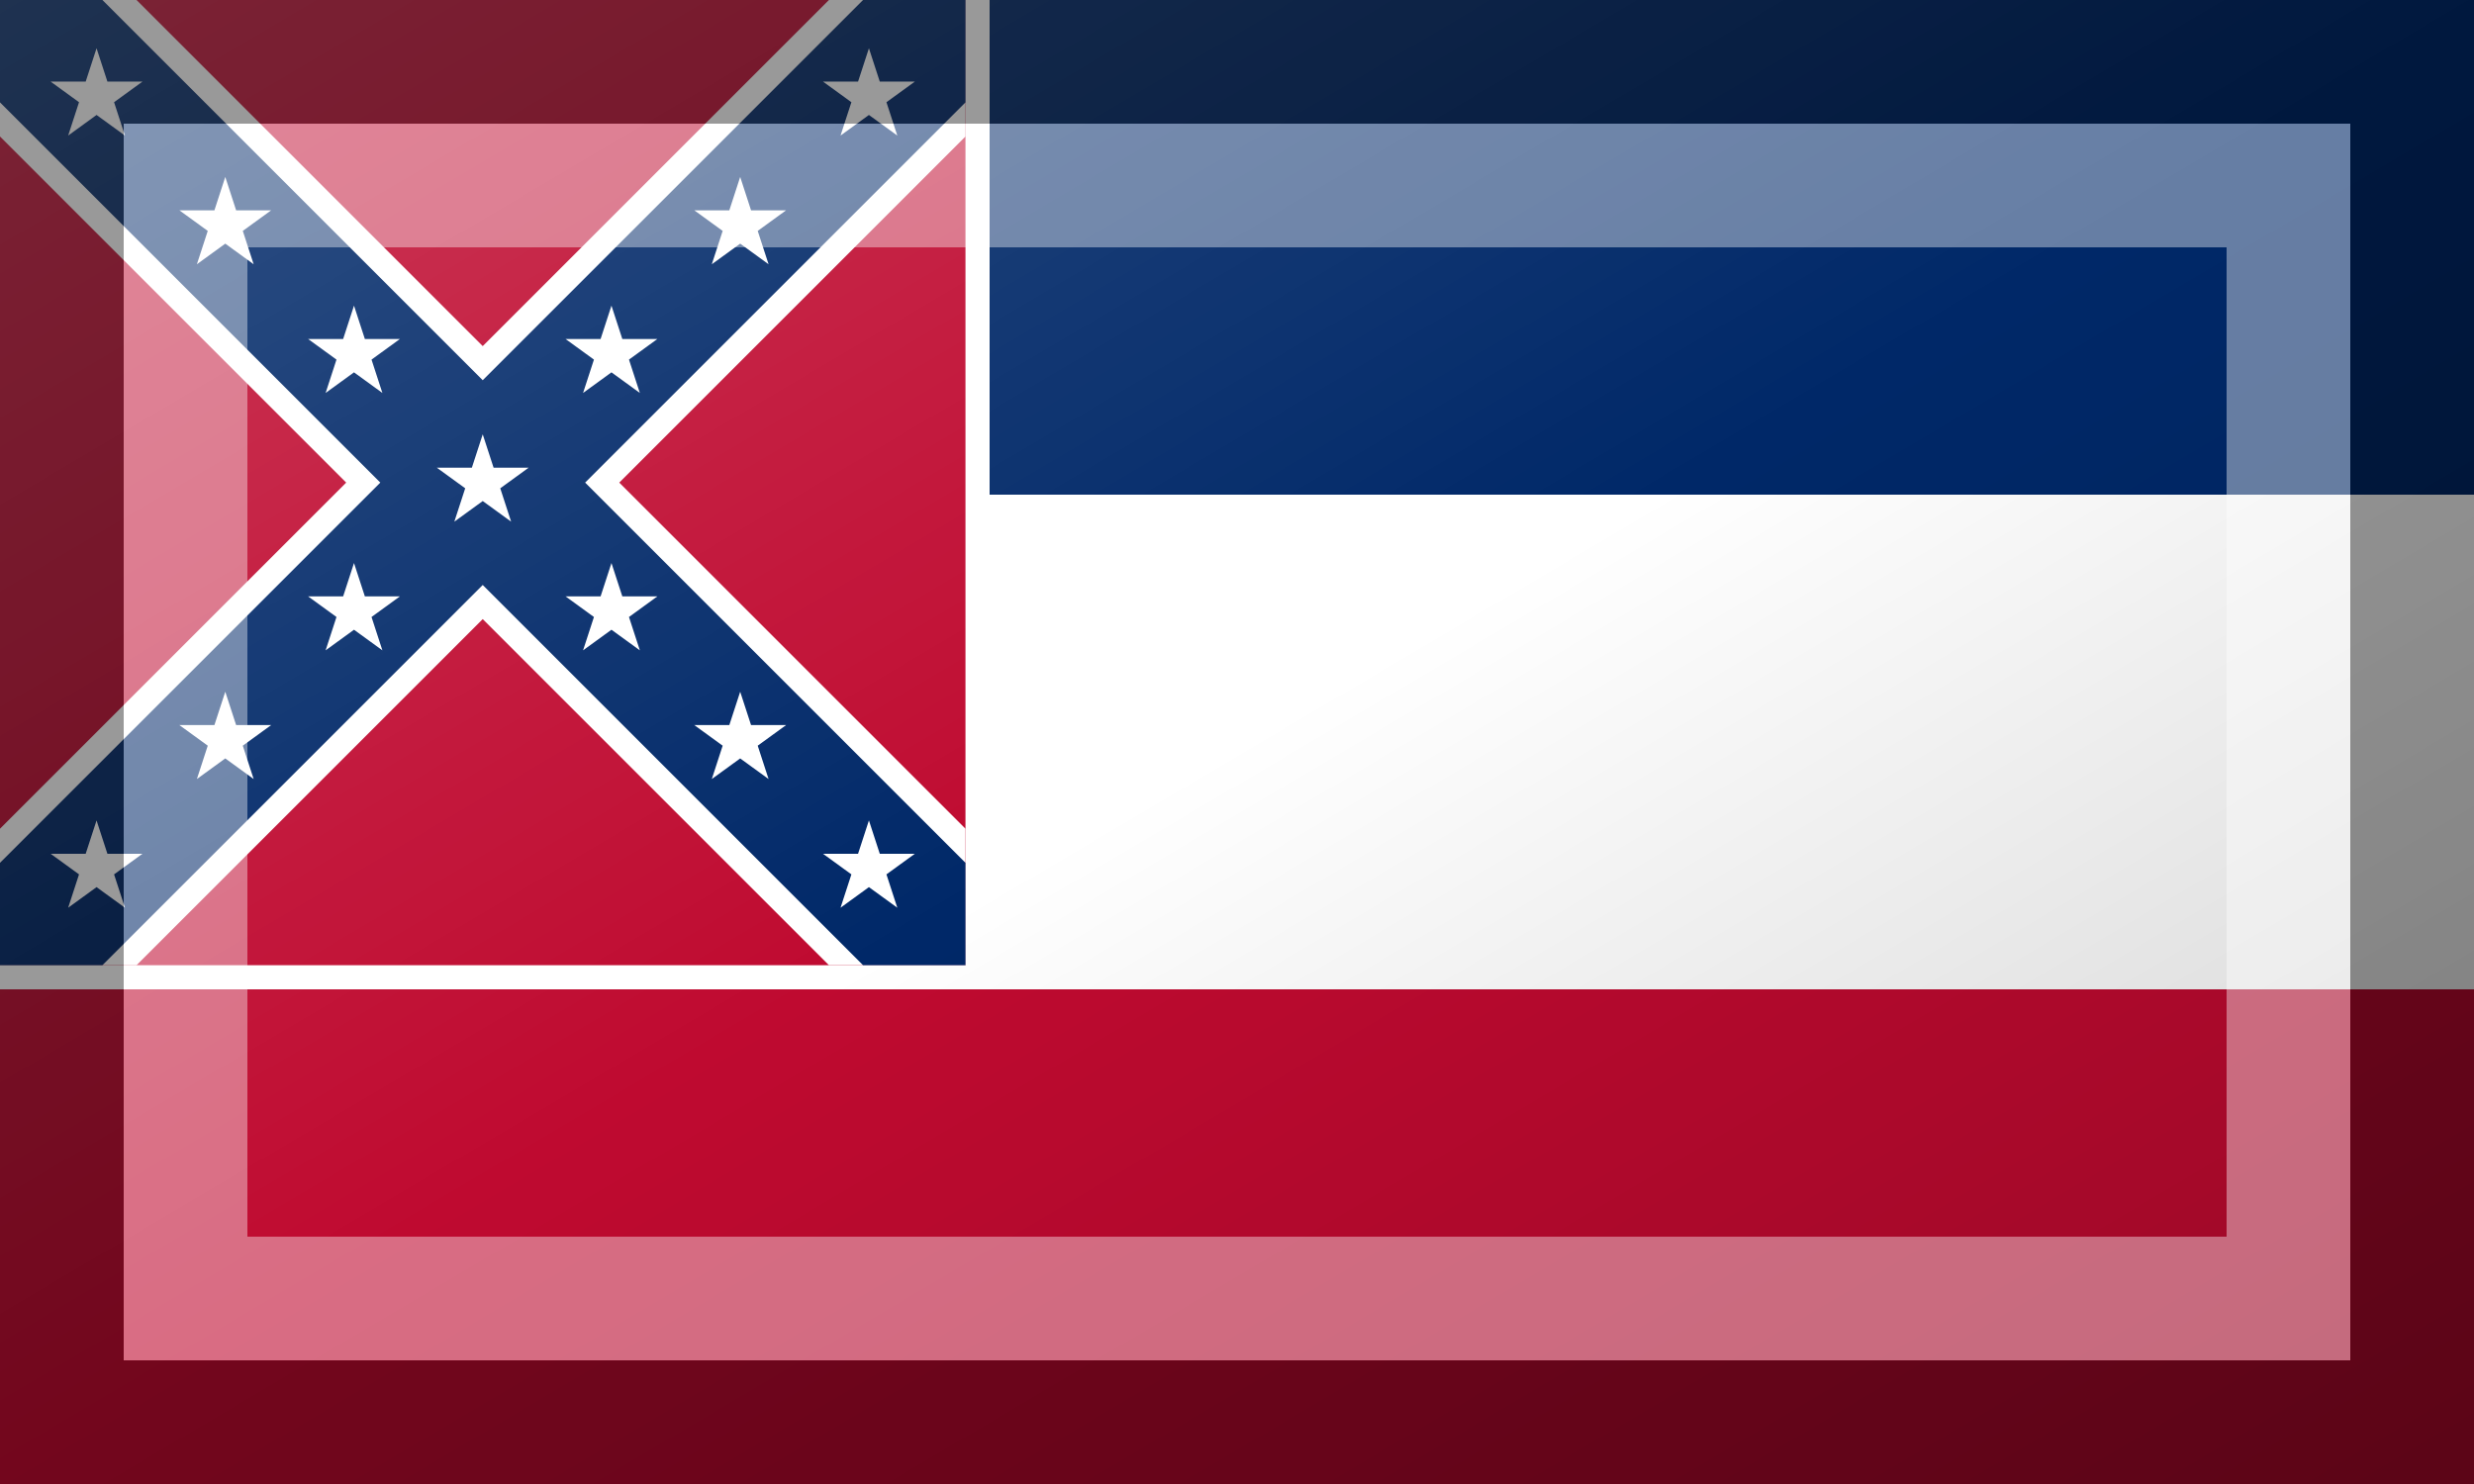
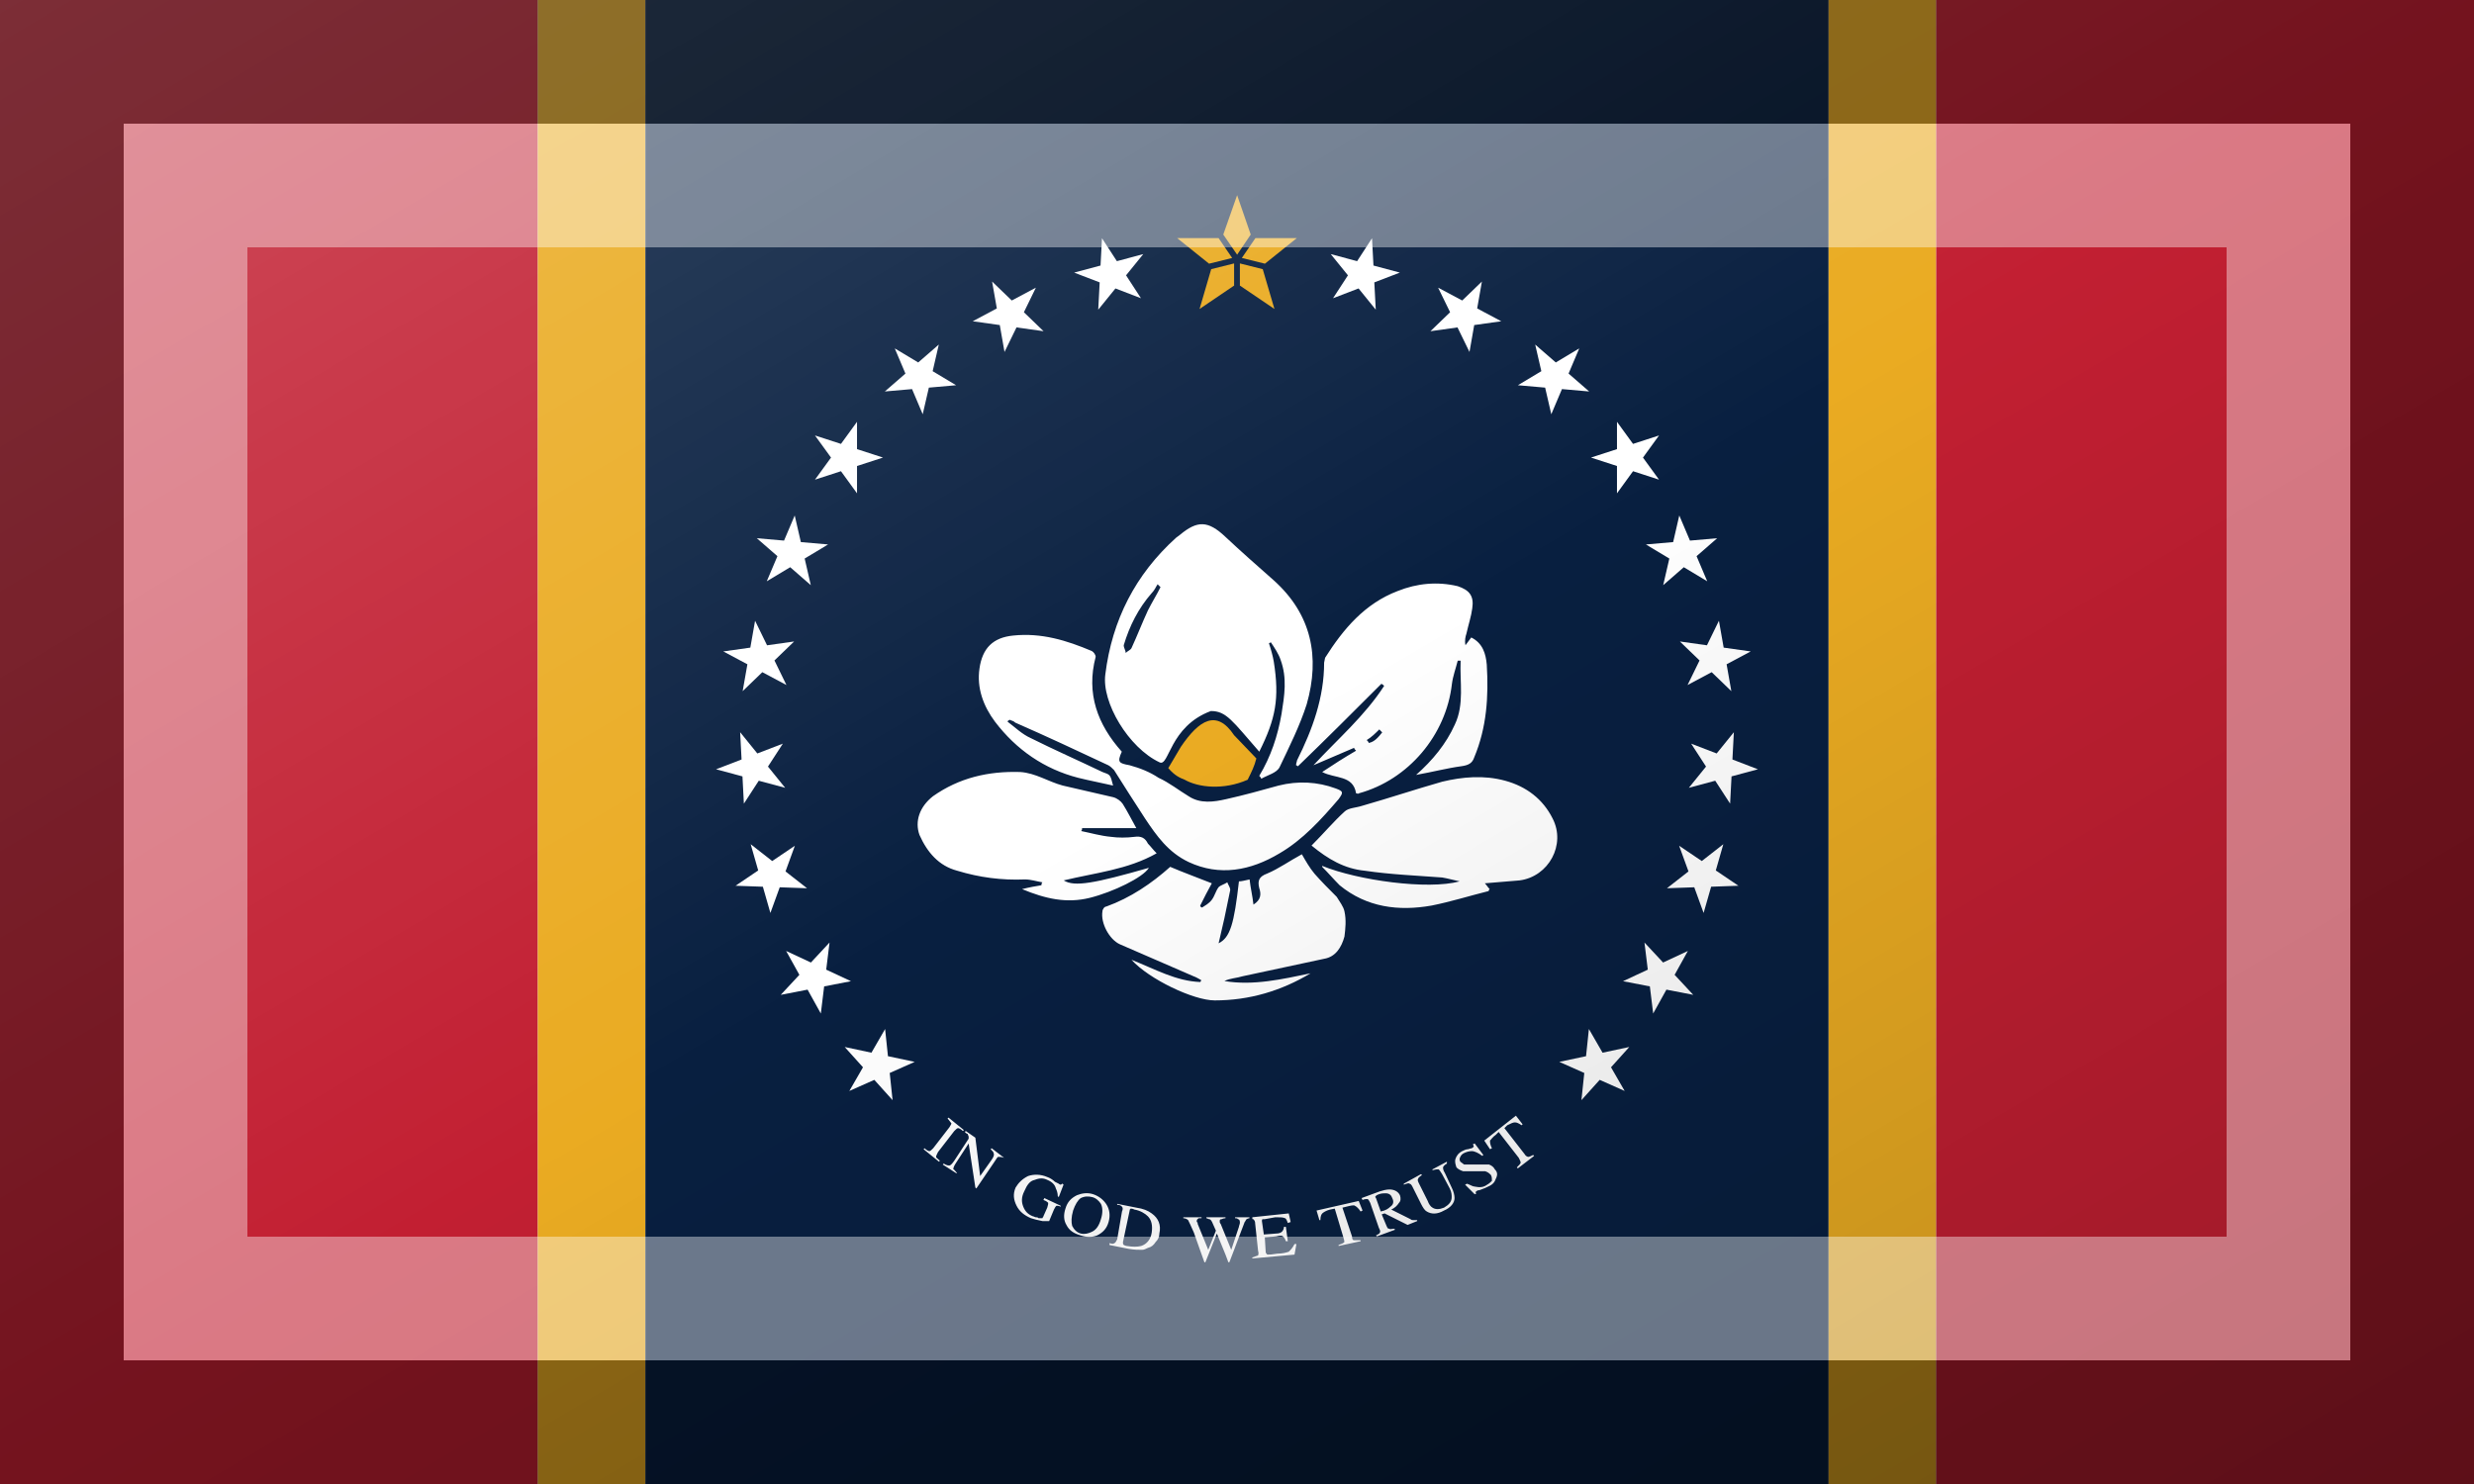
<svg xmlns="http://www.w3.org/2000/svg" xmlns:xlink="http://www.w3.org/1999/xlink" version="1.1" width="600" height="360" viewBox="0 0 600 360">
  <style>
- .blue{fill:rgb(0,40,104);}
- .red{fill:rgb(191,10,48);}
+ .blue{fill:rgb(8,31,64);}
+ .red{fill:rgb(194,31,50);}
.white{fill:rgb(255,255,255);}
+ .yellow{fill:rgb(234,171,34);}
</style>
  <defs>
+     <path id="magnolia" d="M -0.222 0.162 C -0.214 0.16 -0.208 0.159 -0.202 0.158 C -0.202 0.157 -0.202 0.156 -0.201 0.155 C -0.207 0.154 -0.213 0.152 -0.219 0.152 C -0.243 0.153 -0.266 0.15 -0.289 0.143 C -0.308 0.138 -0.32 0.124 -0.328 0.106 C -0.333 0.092 -0.328 0.077 -0.314 0.066 C -0.287 0.047 -0.257 0.04 -0.224 0.041 C -0.208 0.042 -0.195 0.051 -0.18 0.055 C -0.163 0.059 -0.145 0.063 -0.128 0.067 C -0.124 0.068 -0.12 0.071 -0.118 0.074 C -0.113 0.082 -0.109 0.09 -0.104 0.099 C -0.123 0.099 -0.142 0.099 -0.16 0.099 C -0.16 0.1 -0.16 0.101 -0.161 0.102 C -0.151 0.104 -0.141 0.107 -0.13 0.108 C -0.123 0.109 -0.114 0.109 -0.106 0.108 C -0.099 0.107 -0.095 0.109 -0.092 0.115 C -0.089 0.118 -0.087 0.121 -0.083 0.125 C -0.113 0.142 -0.146 0.145 -0.179 0.153 C -0.168 0.16 -0.147 0.156 -0.091 0.14 C -0.097 0.15 -0.128 0.165 -0.152 0.171 C -0.176 0.177 -0.198 0.172 -0.222 0.162 Z M -0.069 0.139 C -0.055 0.145 -0.041 0.15 -0.026 0.156 C -0.03 0.163 -0.034 0.171 -0.038 0.179 C -0.038 0.18 -0.037 0.181 -0.036 0.181 C -0.033 0.179 -0.029 0.177 -0.026 0.173 C -0.023 0.169 -0.022 0.164 -0.019 0.16 C -0.017 0.158 -0.013 0.157 -0.01 0.155 C -0.009 0.158 -0.007 0.16 -0.007 0.163 C -0.009 0.173 -0.011 0.182 -0.013 0.192 C -0.015 0.201 -0.017 0.209 -0.019 0.218 C -0.007 0.212 -0.003 0.198 0.002 0.154 C 0.005 0.154 0.008 0.153 0.013 0.152 C 0.014 0.161 0.016 0.169 0.017 0.178 C 0.025 0.173 0.025 0.167 0.023 0.161 C 0.021 0.153 0.023 0.149 0.031 0.146 C 0.043 0.141 0.054 0.133 0.067 0.126 C 0.071 0.133 0.075 0.14 0.08 0.146 C 0.087 0.154 0.095 0.162 0.103 0.17 C 0.106 0.175 0.11 0.18 0.111 0.185 C 0.113 0.194 0.112 0.203 0.111 0.211 C 0.108 0.222 0.102 0.232 0.09 0.234 C 0.062 0.24 0.034 0.246 0.006 0.252 C -2.9999763E-4 0.254 -0.007 0.254 -0.013 0.257 C 0.017 0.262 0.047 0.255 0.076 0.249 C 0.046 0.267 0.013 0.277 -0.023 0.277 C -0.045 0.277 -0.091 0.255 -0.109 0.235 C -0.084 0.245 -0.063 0.257 -0.038 0.258 C -0.037 0.257 -0.037 0.256 -0.037 0.256 C -0.039 0.255 -0.042 0.253 -0.045 0.252 C -0.07 0.241 -0.096 0.23 -0.121 0.219 C -0.132 0.214 -0.141 0.197 -0.139 0.185 C -0.139 0.183 -0.137 0.18 -0.135 0.18 C -0.11 0.171 -0.088 0.156 -0.069 0.139 Z M 0.088 0.138 C 0.125 0.153 0.197 0.163 0.23 0.154 C 0.225 0.153 0.218 0.151 0.212 0.15 C 0.186 0.148 0.159 0.147 0.132 0.143 C 0.111 0.141 0.094 0.131 0.077 0.117 C 0.089 0.105 0.1 0.092 0.111 0.082 C 0.115 0.078 0.123 0.078 0.129 0.076 C 0.157 0.068 0.184 0.059 0.212 0.051 C 0.233 0.046 0.255 0.044 0.277 0.05 C 0.299 0.056 0.316 0.069 0.326 0.089 C 0.34 0.116 0.322 0.149 0.292 0.153 C 0.281 0.154 0.269 0.155 0.256 0.156 C 0.258 0.158 0.259 0.16 0.261 0.162 C 0.26 0.163 0.26 0.163 0.26 0.164 C 0.24 0.169 0.221 0.175 0.201 0.179 C 0.167 0.185 0.134 0.181 0.106 0.158 C 0.1 0.152 0.094 0.145 0.088 0.139 Z M 0.228 -0.074 C 0.226 -0.066 0.223 -0.058 0.222 -0.05 C 0.216 0.003 0.177 0.049 0.126 0.063 C 0.125 0.064 0.124 0.063 0.123 0.063 C 0.12 0.044 0.101 0.048 0.088 0.041 C 0.1 0.033 0.111 0.026 0.123 0.019 C 0.122 0.018 0.121 0.017 0.121 0.016 C 0.107 0.022 0.093 0.028 0.079 0.034 C 0.104 0.007 0.132 -0.017 0.152 -0.048 C 0.151 -0.049 0.15 -0.05 0.149 -0.05 C 0.121 -0.022 0.092 0.007 0.063 0.035 C 0.062 0.035 0.062 0.034 0.061 0.034 C 0.061 0.032 0.062 0.03 0.062 0.029 C 0.078 -0.003 0.09 -0.036 0.09 -0.072 C 0.09 -0.073 0.091 -0.076 0.091 -0.077 C 0.11 -0.107 0.132 -0.133 0.166 -0.146 C 0.186 -0.154 0.207 -0.156 0.228 -0.151 C 0.24 -0.147 0.245 -0.141 0.243 -0.128 C 0.242 -0.12 0.239 -0.111 0.237 -0.102 C 0.236 -0.099 0.235 -0.095 0.236 -0.09 C 0.238 -0.093 0.24 -0.095 0.242 -0.098 C 0.254 -0.092 0.257 -0.081 0.258 -0.07 C 0.26 -0.037 0.258 -0.005 0.245 0.026 C 0.243 0.032 0.239 0.034 0.232 0.035 C 0.217 0.037 0.202 0.041 0.185 0.044 C 0.202 0.029 0.216 0.012 0.225 -0.008 C 0.235 -0.029 0.23 -0.052 0.231 -0.074 C 0.23 -0.074 0.229 -0.074 0.228 -0.074 Z M 0.134 0.008 C 0.135 0.009 0.136 0.01 0.136 0.011 C 0.142 0.01 0.146 0.005 0.15 9.999983E-5 C 0.149 -8.0000015E-4 0.148 -0.002 0.147 -0.003 C 0.143 0.001 0.139 0.005 0.134 0.008 Z M -0.237 -0.011 C -0.229 -0.005 -0.222 0.002 -0.213 0.006 C -0.189 0.018 -0.164 0.029 -0.139 0.041 C -0.131 0.044 -0.131 0.043 -0.128 0.055 C -0.141 0.052 -0.152 0.05 -0.164 0.047 C -0.199 0.038 -0.228 0.018 -0.25 -0.011 C -0.262 -0.027 -0.269 -0.046 -0.266 -0.066 C -0.263 -0.087 -0.252 -0.098 -0.231 -0.1 C -0.202 -0.103 -0.176 -0.095 -0.15 -0.084 C -0.148 -0.083 -0.146 -0.08 -0.146 -0.078 C -0.156 -0.04 -0.144 -0.008 -0.119 0.02 C -0.124 0.031 -0.122 0.032 -0.111 0.034 C -0.1 0.037 -0.09 0.041 -0.081 0.047 C -0.07 0.052 -0.06 0.06 -0.05 0.066 C -0.038 0.074 -0.024 0.072 -0.011 0.069 C 0.007 0.065 0.025 0.06 0.043 0.055 C 0.063 0.05 0.083 0.051 0.102 0.058 C 0.11 0.061 0.11 0.062 0.105 0.069 C 0.087 0.09 0.068 0.111 0.044 0.125 C 0.014 0.143 -0.018 0.149 -0.05 0.134 C -0.071 0.124 -0.083 0.107 -0.095 0.089 C -0.106 0.072 -0.117 0.055 -0.127 0.039 C -0.129 0.037 -0.131 0.035 -0.133 0.034 C -0.165 0.019 -0.197 0.004 -0.229 -0.01 C -0.231 -0.012 -0.233 -0.012 -0.235 -0.013 C -0.236 -0.012 -0.237 -0.012 -0.237 -0.011 Z M 0.038 -0.157 C 0.021 -0.172 0.004 -0.187 -0.012 -0.202 C -0.03 -0.219 -0.041 -0.219 -0.059 -0.204 C -0.06 -0.203 -0.062 -0.202 -0.063 -0.201 C -0.105 -0.163 -0.129 -0.116 -0.136 -0.06 C -0.14 -0.031 -0.112 0.016 -0.08 0.031 C -0.07 0.036 -0.07 -0.006 -0.027 -0.022 C -0.011 -0.022 -0.005 -0.012 0.023 0.02 C 0.04 -0.014 0.044 -0.035 0.038 -0.073 C 0.037 -0.079 0.035 -0.086 0.033 -0.092 L 0.035 -0.093 C 0.039 -0.087 0.043 -0.081 0.045 -0.075 C 0.052 -0.056 0.049 -0.038 0.046 -0.019 C 0.042 0.004 0.035 0.025 0.023 0.045 C 0.024 0.046 0.025 0.047 0.025 0.048 C 0.032 0.044 0.041 0.042 0.044 0.036 C 0.054 0.015 0.065 -0.007 0.072 -0.029 C 0.086 -0.078 0.077 -0.122 0.038 -0.157 Z M -0.092 -0.126 C -0.098 -0.113 -0.103 -0.1 -0.109 -0.087 C -0.11 -0.085 -0.113 -0.084 -0.115 -0.082 C -0.115 -0.085 -0.117 -0.087 -0.117 -0.09 C -0.111 -0.11 -0.102 -0.128 -0.088 -0.144 C -0.085 -0.147 -0.084 -0.15 -0.082 -0.153 C -0.081 -0.152 -0.08 -0.151 -0.079 -0.15 C -0.083 -0.142 -0.088 -0.134 -0.092 -0.126 Z" />
+     <path id="magnolia2" d="M -0.071 0.037 L -0.058 0.015 C -0.039 -0.013 -0.021 -0.024 -0.003 0.003 L 0.02 0.027 C 0.018 0.035 0.015 0.041 0.011 0.049 C -0.014 0.06 -0.04 0.057 -0.054 0.049 C -0.059 0.047 -0.064 0.045 -0.071 0.037 Z" />
    <path id="star" d="M 0.0 -1.0 L 0.225 -0.309 L 0.951 -0.309 L 0.363 0.118 L 0.588 0.809 L 0.0 0.382 L -0.588 0.809 L -0.363 0.118 L -0.951 -0.309 L -0.225 -0.309 Z" />
+     <path id="star2" d="M 0.218 -0.374 L 0.002 -1 L -0.218 -0.374 L 0.002 -0.054 Z M -0.41 0.176 L -0.595 0.809 L -0.046 0.437 V 0.085 L -0.41 0.176 Z M -0.293 -0.318 H -0.951 L -0.444 0.089 L -0.077 -0.002 Z M 0.444 0.089 L 0.951 -0.318 H 0.293 L 0.077 -0.002 L 0.444 0.089 Z M 0.409 0.176 L 0.046 0.085 V 0.437 L 0.595 0.809 Z" />
+     <path id="text" d="M 0.258 0.416 L 0.291 0.39 L 0.298 0.399 L 0.297 0.4 C 0.294 0.398 0.292 0.397 0.29 0.397 C 0.288 0.397 0.286 0.398 0.282 0.4 L 0.279 0.403 L 0.3 0.43 C 0.301 0.432 0.303 0.433 0.304 0.433 C 0.305 0.433 0.307 0.432 0.309 0.431 L 0.31 0.432 L 0.293 0.445 L 0.292 0.444 C 0.294 0.442 0.296 0.44 0.296 0.439 C 0.296 0.438 0.295 0.436 0.294 0.434 L 0.273 0.407 L 0.27 0.41 C 0.267 0.412 0.265 0.415 0.264 0.416 C 0.264 0.418 0.264 0.42 0.266 0.424 L 0.264 0.425 Z M 0.24 0.461 C 0.243 0.462 0.246 0.464 0.248 0.464 C 0.253 0.465 0.257 0.465 0.261 0.462 C 0.263 0.461 0.265 0.459 0.266 0.458 C 0.266 0.456 0.266 0.454 0.265 0.452 C 0.263 0.45 0.262 0.449 0.259 0.448 C 0.258 0.448 0.255 0.448 0.25 0.448 L 0.242 0.448 C 0.24 0.448 0.238 0.448 0.236 0.448 C 0.233 0.447 0.231 0.446 0.229 0.444 C 0.228 0.441 0.227 0.438 0.228 0.435 C 0.229 0.432 0.231 0.429 0.235 0.427 C 0.237 0.426 0.239 0.425 0.241 0.425 C 0.244 0.424 0.245 0.424 0.245 0.424 C 0.246 0.423 0.247 0.423 0.247 0.422 C 0.247 0.422 0.247 0.421 0.246 0.42 L 0.248 0.419 L 0.257 0.431 L 0.256 0.432 C 0.252 0.429 0.248 0.427 0.245 0.427 C 0.242 0.427 0.239 0.428 0.237 0.429 C 0.235 0.43 0.234 0.431 0.233 0.433 C 0.232 0.435 0.232 0.436 0.233 0.438 C 0.234 0.439 0.236 0.44 0.237 0.441 C 0.239 0.441 0.241 0.441 0.244 0.441 L 0.252 0.441 C 0.257 0.441 0.261 0.441 0.263 0.441 C 0.266 0.442 0.268 0.444 0.269 0.446 C 0.272 0.449 0.272 0.452 0.27 0.456 C 0.269 0.459 0.267 0.462 0.262 0.464 C 0.26 0.465 0.258 0.466 0.255 0.467 C 0.253 0.468 0.251 0.468 0.251 0.468 C 0.25 0.469 0.249 0.469 0.249 0.47 C 0.249 0.47 0.249 0.471 0.25 0.471 L 0.248 0.472 L 0.238 0.462 Z M 0.192 0.451 L 0.193 0.452 C 0.19 0.454 0.189 0.455 0.189 0.456 C 0.188 0.457 0.189 0.459 0.19 0.461 L 0.199 0.479 C 0.2 0.482 0.202 0.485 0.204 0.486 C 0.207 0.488 0.211 0.488 0.216 0.486 C 0.221 0.483 0.224 0.48 0.224 0.475 C 0.224 0.473 0.224 0.47 0.222 0.466 L 0.214 0.451 C 0.212 0.448 0.211 0.446 0.21 0.446 C 0.209 0.446 0.207 0.446 0.204 0.447 L 0.204 0.446 L 0.219 0.438 L 0.219 0.44 C 0.217 0.441 0.215 0.443 0.215 0.444 C 0.215 0.445 0.215 0.447 0.217 0.45 L 0.224 0.465 C 0.226 0.469 0.227 0.473 0.227 0.476 C 0.227 0.481 0.223 0.486 0.216 0.489 C 0.209 0.493 0.203 0.493 0.198 0.49 C 0.196 0.489 0.194 0.486 0.192 0.482 L 0.183 0.464 C 0.182 0.462 0.181 0.461 0.18 0.461 C 0.179 0.46 0.177 0.461 0.174 0.462 L 0.174 0.461 Z M 0.145 0.515 C 0.147 0.514 0.149 0.513 0.149 0.512 C 0.15 0.511 0.149 0.509 0.148 0.507 L 0.139 0.481 C 0.138 0.479 0.137 0.477 0.136 0.477 C 0.135 0.477 0.133 0.477 0.131 0.478 L 0.13 0.476 L 0.149 0.469 C 0.152 0.468 0.156 0.467 0.159 0.467 C 0.164 0.467 0.168 0.469 0.17 0.473 C 0.171 0.476 0.171 0.479 0.169 0.481 C 0.167 0.484 0.165 0.486 0.161 0.488 L 0.181 0.498 C 0.182 0.499 0.183 0.499 0.184 0.499 C 0.185 0.499 0.186 0.499 0.188 0.499 L 0.188 0.5 L 0.178 0.504 L 0.154 0.492 L 0.151 0.493 L 0.156 0.505 C 0.157 0.507 0.157 0.508 0.159 0.508 C 0.16 0.509 0.161 0.508 0.164 0.508 L 0.165 0.509 L 0.146 0.516 Z M 0.16 0.485 C 0.163 0.483 0.164 0.48 0.162 0.476 C 0.161 0.473 0.159 0.471 0.155 0.471 C 0.153 0.471 0.151 0.471 0.148 0.472 C 0.146 0.473 0.145 0.473 0.145 0.474 C 0.144 0.474 0.144 0.475 0.145 0.476 L 0.15 0.49 C 0.155 0.489 0.158 0.487 0.16 0.485 Z M 0.083 0.489 L 0.127 0.479 L 0.131 0.489 L 0.129 0.49 C 0.127 0.487 0.125 0.485 0.123 0.484 C 0.122 0.483 0.118 0.484 0.114 0.485 L 0.11 0.486 L 0.12 0.516 C 0.12 0.519 0.121 0.52 0.122 0.52 C 0.123 0.52 0.125 0.52 0.129 0.52 L 0.129 0.521 L 0.106 0.526 L 0.106 0.525 C 0.109 0.524 0.111 0.523 0.112 0.522 C 0.112 0.521 0.112 0.52 0.111 0.517 L 0.102 0.487 L 0.097 0.488 C 0.093 0.489 0.09 0.491 0.089 0.492 C 0.088 0.493 0.087 0.495 0.087 0.499 L 0.086 0.499 Z M 0.016 0.538 C 0.019 0.537 0.021 0.536 0.022 0.536 C 0.022 0.535 0.023 0.534 0.022 0.531 L 0.019 0.503 C 0.019 0.5 0.018 0.499 0.017 0.498 C 0.016 0.498 0.016 0.498 0.016 0.497 L 0.016 0.496 L 0.054 0.492 L 0.056 0.501 L 0.053 0.502 C 0.052 0.499 0.051 0.497 0.05 0.497 C 0.048 0.496 0.045 0.496 0.04 0.496 L 0.029 0.498 C 0.028 0.498 0.027 0.498 0.027 0.498 C 0.026 0.498 0.026 0.499 0.026 0.5 L 0.028 0.514 L 0.041 0.513 C 0.044 0.513 0.046 0.512 0.047 0.511 C 0.048 0.51 0.049 0.508 0.049 0.506 L 0.051 0.506 L 0.053 0.521 L 0.051 0.521 C 0.05 0.518 0.049 0.517 0.048 0.516 C 0.047 0.515 0.045 0.515 0.041 0.516 L 0.029 0.517 L 0.03 0.533 C 0.031 0.534 0.031 0.535 0.032 0.535 C 0.034 0.535 0.036 0.535 0.042 0.534 C 0.047 0.534 0.051 0.533 0.054 0.532 C 0.056 0.53 0.058 0.528 0.06 0.524 L 0.062 0.524 L 0.06 0.535 L 0.016 0.539 Z M -0.037 0.496 V 0.497 C -0.038 0.497 -0.039 0.497 -0.04 0.497 C -0.041 0.498 -0.042 0.498 -0.042 0.5 C -0.042 0.5 -0.042 0.501 -0.042 0.501 C -0.041 0.501 -0.041 0.502 -0.041 0.503 L -0.03 0.53 L -0.022 0.51 L -0.026 0.501 C -0.027 0.499 -0.028 0.498 -0.029 0.498 C -0.03 0.498 -0.031 0.497 -0.032 0.497 V 0.496 H -0.012 V 0.497 C -0.014 0.497 -0.016 0.498 -0.016 0.498 C -0.018 0.498 -0.018 0.499 -0.018 0.5 C -0.018 0.501 -0.018 0.501 -0.018 0.501 C -0.018 0.501 -0.018 0.502 -0.017 0.503 L -0.006 0.53 L 0.002 0.506 C 0.002 0.505 0.003 0.503 0.003 0.502 C 0.003 0.502 0.003 0.501 0.003 0.501 C 0.003 0.499 0.002 0.498 0.001 0.498 C 3.9997906E-4 0.497 -6.00021E-4 0.497 -0.002 0.497 V 0.496 L 0.013 0.496 V 0.497 C 0.012 0.497 0.01 0.498 0.01 0.498 C 0.009 0.499 0.009 0.5 0.008 0.501 L -2.142042E-8 0.522 L -0.003 0.53 L -0.008 0.543 H -0.009 L -0.012 0.535 L -0.021 0.513 L -0.033 0.543 H -0.034 L -0.039 0.529 L -0.045 0.512 C -0.048 0.505 -0.05 0.501 -0.051 0.499 C -0.052 0.498 -0.054 0.497 -0.056 0.497 V 0.496 Z M -0.133 0.523 C -0.13 0.524 -0.129 0.524 -0.128 0.523 C -0.127 0.523 -0.126 0.521 -0.125 0.519 L -0.12 0.49 C -0.119 0.488 -0.119 0.486 -0.12 0.485 C -0.121 0.484 -0.122 0.483 -0.125 0.483 L -0.125 0.482 L -0.105 0.486 C -0.098 0.487 -0.093 0.489 -0.089 0.492 C -0.082 0.497 -0.079 0.504 -0.081 0.513 C -0.081 0.516 -0.082 0.519 -0.085 0.522 C -0.087 0.525 -0.089 0.527 -0.093 0.528 C -0.095 0.529 -0.097 0.53 -0.099 0.53 C -0.103 0.53 -0.107 0.53 -0.113 0.529 L -0.133 0.525 Z M -0.118 0.525 C -0.118 0.525 -0.116 0.526 -0.115 0.526 C -0.109 0.527 -0.104 0.527 -0.1 0.526 C -0.094 0.524 -0.09 0.519 -0.089 0.512 C -0.088 0.505 -0.089 0.499 -0.093 0.495 C -0.096 0.492 -0.101 0.489 -0.107 0.488 C -0.109 0.487 -0.11 0.487 -0.111 0.487 C -0.112 0.488 -0.112 0.488 -0.112 0.489 L -0.119 0.522 C -0.119 0.524 -0.119 0.524 -0.118 0.525 Z M -0.167 0.473 C -0.162 0.471 -0.156 0.47 -0.15 0.472 C -0.144 0.474 -0.139 0.478 -0.136 0.483 C -0.133 0.488 -0.132 0.494 -0.134 0.501 C -0.136 0.508 -0.14 0.512 -0.146 0.515 C -0.151 0.517 -0.157 0.517 -0.163 0.515 C -0.17 0.513 -0.175 0.51 -0.178 0.504 C -0.181 0.499 -0.181 0.493 -0.179 0.487 C -0.177 0.48 -0.173 0.476 -0.167 0.473 Z M -0.172 0.505 C -0.17 0.509 -0.167 0.512 -0.163 0.513 C -0.159 0.514 -0.155 0.513 -0.151 0.511 C -0.147 0.509 -0.144 0.505 -0.142 0.498 C -0.14 0.492 -0.14 0.486 -0.142 0.482 C -0.144 0.479 -0.147 0.476 -0.151 0.475 C -0.155 0.474 -0.159 0.474 -0.163 0.476 C -0.166 0.478 -0.169 0.483 -0.171 0.489 C -0.173 0.496 -0.173 0.501 -0.172 0.505 Z M -0.19 0.459 C -0.188 0.46 -0.186 0.461 -0.186 0.461 C -0.185 0.462 -0.184 0.462 -0.184 0.462 C -0.183 0.462 -0.183 0.461 -0.182 0.461 L -0.181 0.462 L -0.186 0.475 L -0.187 0.474 C -0.187 0.471 -0.188 0.468 -0.189 0.466 C -0.19 0.462 -0.193 0.459 -0.198 0.457 C -0.202 0.455 -0.206 0.455 -0.211 0.457 C -0.216 0.458 -0.219 0.462 -0.222 0.469 C -0.225 0.475 -0.225 0.48 -0.223 0.485 C -0.221 0.49 -0.218 0.493 -0.213 0.495 C -0.212 0.495 -0.211 0.496 -0.21 0.496 C -0.209 0.496 -0.208 0.496 -0.207 0.497 C -0.205 0.497 -0.204 0.497 -0.203 0.497 C -0.203 0.496 -0.202 0.496 -0.202 0.495 L -0.198 0.486 C -0.197 0.483 -0.197 0.482 -0.197 0.481 C -0.198 0.48 -0.199 0.479 -0.202 0.478 L -0.201 0.476 L -0.184 0.484 L -0.184 0.485 C -0.186 0.484 -0.187 0.484 -0.188 0.484 C -0.189 0.484 -0.19 0.486 -0.191 0.488 L -0.196 0.5 C -0.197 0.5 -0.199 0.5 -0.203 0.5 C -0.208 0.499 -0.212 0.498 -0.215 0.497 C -0.222 0.494 -0.227 0.49 -0.23 0.484 C -0.233 0.478 -0.234 0.472 -0.231 0.465 C -0.228 0.46 -0.224 0.456 -0.218 0.453 C -0.212 0.451 -0.205 0.451 -0.198 0.454 C -0.195 0.455 -0.192 0.457 -0.19 0.459 Z M -0.306 0.44 C -0.303 0.442 -0.301 0.442 -0.3 0.442 C -0.299 0.442 -0.297 0.44 -0.295 0.437 L -0.28 0.414 L -0.28 0.412 C -0.28 0.411 -0.281 0.41 -0.281 0.409 C -0.282 0.409 -0.283 0.408 -0.284 0.407 L -0.283 0.406 L -0.273 0.413 L -0.268 0.453 L -0.256 0.436 C -0.254 0.433 -0.253 0.431 -0.254 0.429 C -0.254 0.428 -0.255 0.427 -0.257 0.425 L -0.256 0.424 L -0.243 0.434 L -0.243 0.434 C -0.246 0.433 -0.247 0.433 -0.249 0.433 C -0.25 0.433 -0.251 0.435 -0.253 0.438 L -0.272 0.466 L -0.273 0.465 L -0.28 0.419 L -0.293 0.439 C -0.295 0.442 -0.296 0.444 -0.296 0.446 C -0.295 0.446 -0.294 0.448 -0.292 0.45 L -0.293 0.45 L -0.307 0.441 Z M -0.326 0.424 C -0.324 0.426 -0.322 0.427 -0.321 0.427 C -0.32 0.427 -0.319 0.426 -0.317 0.424 L -0.3 0.402 C -0.299 0.4 -0.298 0.399 -0.298 0.398 C -0.299 0.397 -0.3 0.395 -0.302 0.393 L -0.301 0.392 L -0.285 0.405 L -0.286 0.406 C -0.288 0.404 -0.29 0.403 -0.291 0.403 C -0.292 0.403 -0.293 0.404 -0.295 0.406 L -0.312 0.428 C -0.313 0.43 -0.314 0.432 -0.314 0.433 C -0.314 0.434 -0.312 0.435 -0.31 0.437 L -0.311 0.438 L -0.327 0.425 Z" />
    <linearGradient id="glaze" x1="0%" y1="0%" x2="100%" y2="100%">
      <stop offset="0%" stop-color="rgb(255,255,255)" stop-opacity="0.2" />
      <stop offset="49.999%" stop-color="rgb(255,255,255)" stop-opacity="0.0" />
      <stop offset="50.001%" stop-color="rgb(0,0,0)" stop-opacity="0.0" />
      <stop offset="100%" stop-color="rgb(0,0,0)" stop-opacity="0.2" />
    </linearGradient>
  </defs>
  <g>
    <g>
-       <rect x="0" y="0" width="600" height="120" class="blue" />
-       <rect x="0" y="120" width="600" height="120" class="white" />
-       <rect x="0" y="240" width="600" height="120" class="red" />
+       <rect x="0" y="0" width="130.435" height="360" class="red" />
+       <rect x="130.435" y="0" width="26.087" height="360" class="yellow" />
+       <rect x="156.522" y="0" width="286.957" height="360" class="blue" />
+       <rect x="443.478" y="0" width="26.087" height="360" class="yellow" />
+       <rect x="469.565" y="0" width="130.435" height="360" class="red" />
    </g>
-     <rect x="0" y="0" width="240" height="240" class="white" />
-     <rect x="0" y="0" width="234.147" height="234.147" class="red" />
-     <path d="M 0 0 L 0 33.113 L 83.96 117.073 L 83.96 117.073 L 0 201.033 L 0 201.033 L 0 234.147 L 33.113 234.147 L 117.073 150.187 L 117.073 150.187 L 117.073 150.187 L 117.073 150.187 L 117.073 150.187 L 117.073 150.187 L 201.033 234.147 L 234.147 234.147 L 234.147 201.033 L 234.147 201.033 L 150.187 117.073 L 150.187 117.073 L 234.147 33.113 L 234.147 0 L 201.033 0 L 117.073 83.96 L 33.113 0 Z" class="white" />
-     <path d="M 0 0 L 0 24.835 L 92.238 117.073 L 92.238 117.073 L 0 209.311 L 0 234.147 L 24.835 234.147 L 117.073 141.908 L 117.073 141.908 L 209.311 234.147 L 234.147 234.147 L 234.147 209.311 L 141.908 117.073 L 141.908 117.073 L 234.147 24.835 L 234.147 0 L 209.311 0 L 117.073 92.238 L 117.073 92.238 L 24.835 0 Z" class="blue" />
-     <use xlink:href="#star" transform="translate(117.0733 117.0733) scale(11.7073 11.7073) rotate(0)" class="white" />
+     <use xlink:href="#star2" transform="translate(300 62.6087) scale(15.2609 15.2609) rotate(0)" class="yellow" />
    <g>
-       <use xlink:href="#star" transform="translate(85.8537 85.8537) scale(11.7073 11.7073) rotate(0)" class="white" />
-       <use xlink:href="#star" transform="translate(148.2928 85.8537) scale(11.7073 11.7073) rotate(0)" class="white" />
-       <use xlink:href="#star" transform="translate(85.8537 148.2928) scale(11.7073 11.7073) rotate(0)" class="white" />
-       <use xlink:href="#star" transform="translate(148.2928 148.2928) scale(11.7073 11.7073) rotate(0)" class="white" />
-       <use xlink:href="#star" transform="translate(54.6342 54.6342) scale(11.7073 11.7073) rotate(0)" class="white" />
-       <use xlink:href="#star" transform="translate(179.5123 54.6342) scale(11.7073 11.7073) rotate(0)" class="white" />
-       <use xlink:href="#star" transform="translate(54.6342 179.5123) scale(11.7073 11.7073) rotate(0)" class="white" />
-       <use xlink:href="#star" transform="translate(179.5123 179.5123) scale(11.7073 11.7073) rotate(0)" class="white" />
-       <use xlink:href="#star" transform="translate(23.4147 23.4147) scale(11.7073 11.7073) rotate(0)" class="white" />
-       <use xlink:href="#star" transform="translate(210.7319 23.4147) scale(11.7073 11.7073) rotate(0)" class="white" />
-       <use xlink:href="#star" transform="translate(23.4147 210.7319) scale(11.7073 11.7073) rotate(0)" class="white" />
-       <use xlink:href="#star" transform="translate(210.7319 210.7319) scale(11.7073 11.7073) rotate(0)" class="white" />
+       <use xlink:href="#star" transform="translate(330.3831 66.6087) scale(9.1213 9.1213) rotate(15)" class="white" />
+       <use xlink:href="#star" transform="translate(269.6169 66.6087) scale(9.1213 9.1213) rotate(-15)" class="white" />
+       <use xlink:href="#star" transform="translate(355.1119 76.3496) scale(9.1213 9.1213) rotate(28)" class="white" />
+       <use xlink:href="#star" transform="translate(244.8881 76.3496) scale(9.1213 9.1213) rotate(-28)" class="white" />
+       <use xlink:href="#star" transform="translate(377.0156 91.4037) scale(9.1213 9.1213) rotate(41)" class="white" />
+       <use xlink:href="#star" transform="translate(222.9844 91.4037) scale(9.1213 9.1213) rotate(-41)" class="white" />
+       <use xlink:href="#star" transform="translate(394.9716 110.9991) scale(9.1213 9.1213) rotate(54)" class="white" />
+       <use xlink:href="#star" transform="translate(205.0284 110.9991) scale(9.1213 9.1213) rotate(-54)" class="white" />
+       <use xlink:href="#star" transform="translate(408.0593 134.1316) scale(9.1213 9.1213) rotate(67)" class="white" />
+       <use xlink:href="#star" transform="translate(191.9407 134.1316) scale(9.1213 9.1213) rotate(-67)" class="white" />
+       <use xlink:href="#star" transform="translate(415.6079 159.6152) scale(9.1213 9.1213) rotate(80)" class="white" />
+       <use xlink:href="#star" transform="translate(184.3921 159.6152) scale(9.1213 9.1213) rotate(-80)" class="white" />
+       <use xlink:href="#star" transform="translate(417.2304 186.1438) scale(9.1213 9.1213) rotate(93)" class="white" />
+       <use xlink:href="#star" transform="translate(182.7696 186.1438) scale(9.1213 9.1213) rotate(-93)" class="white" />
+       <use xlink:href="#star" transform="translate(412.8438 212.3574) scale(9.1213 9.1213) rotate(106)" class="white" />
+       <use xlink:href="#star" transform="translate(187.1562 212.3574) scale(9.1213 9.1213) rotate(-106)" class="white" />
+       <use xlink:href="#star" transform="translate(402.6727 236.9124) scale(9.1213 9.1213) rotate(119)" class="white" />
+       <use xlink:href="#star" transform="translate(197.3273 236.9124) scale(9.1213 9.1213) rotate(-119)" class="white" />
+       <use xlink:href="#star" transform="translate(387.2387 258.5501) scale(9.1213 9.1213) rotate(132)" class="white" />
+       <use xlink:href="#star" transform="translate(212.7613 258.5501) scale(9.1213 9.1213) rotate(-132)" class="white" />
    </g>
+     <use xlink:href="#text" transform="translate(300 180) scale(232.4348 232.4348) rotate(0)" class="white" />
+     <use xlink:href="#magnolia" transform="translate(300 177.6522) scale(234.7826 234.7826) rotate(0)" class="white" />
+     <use xlink:href="#magnolia2" transform="translate(300 177.6522) scale(234.7826 234.7826) rotate(0)" class="yellow" />
  </g>
  <g>
    <rect x="0" y="0" width="600" height="360" fill="url(#glaze)" />
    <path d="M 30 30 L 570 30 L 570 330 L 30 330 Z M 60 60 L 60 300 L 540 300 L 540 60 Z" fill="rgb(255,255,255)" opacity="0.4" />
    <path d="M 0 0 L 600 0 L 600 360 L 0 360 Z M 30 30 L 30 330 L 570 330 L 570 30 Z" fill="rgb(0,0,0)" opacity="0.4" />
  </g>
</svg>
